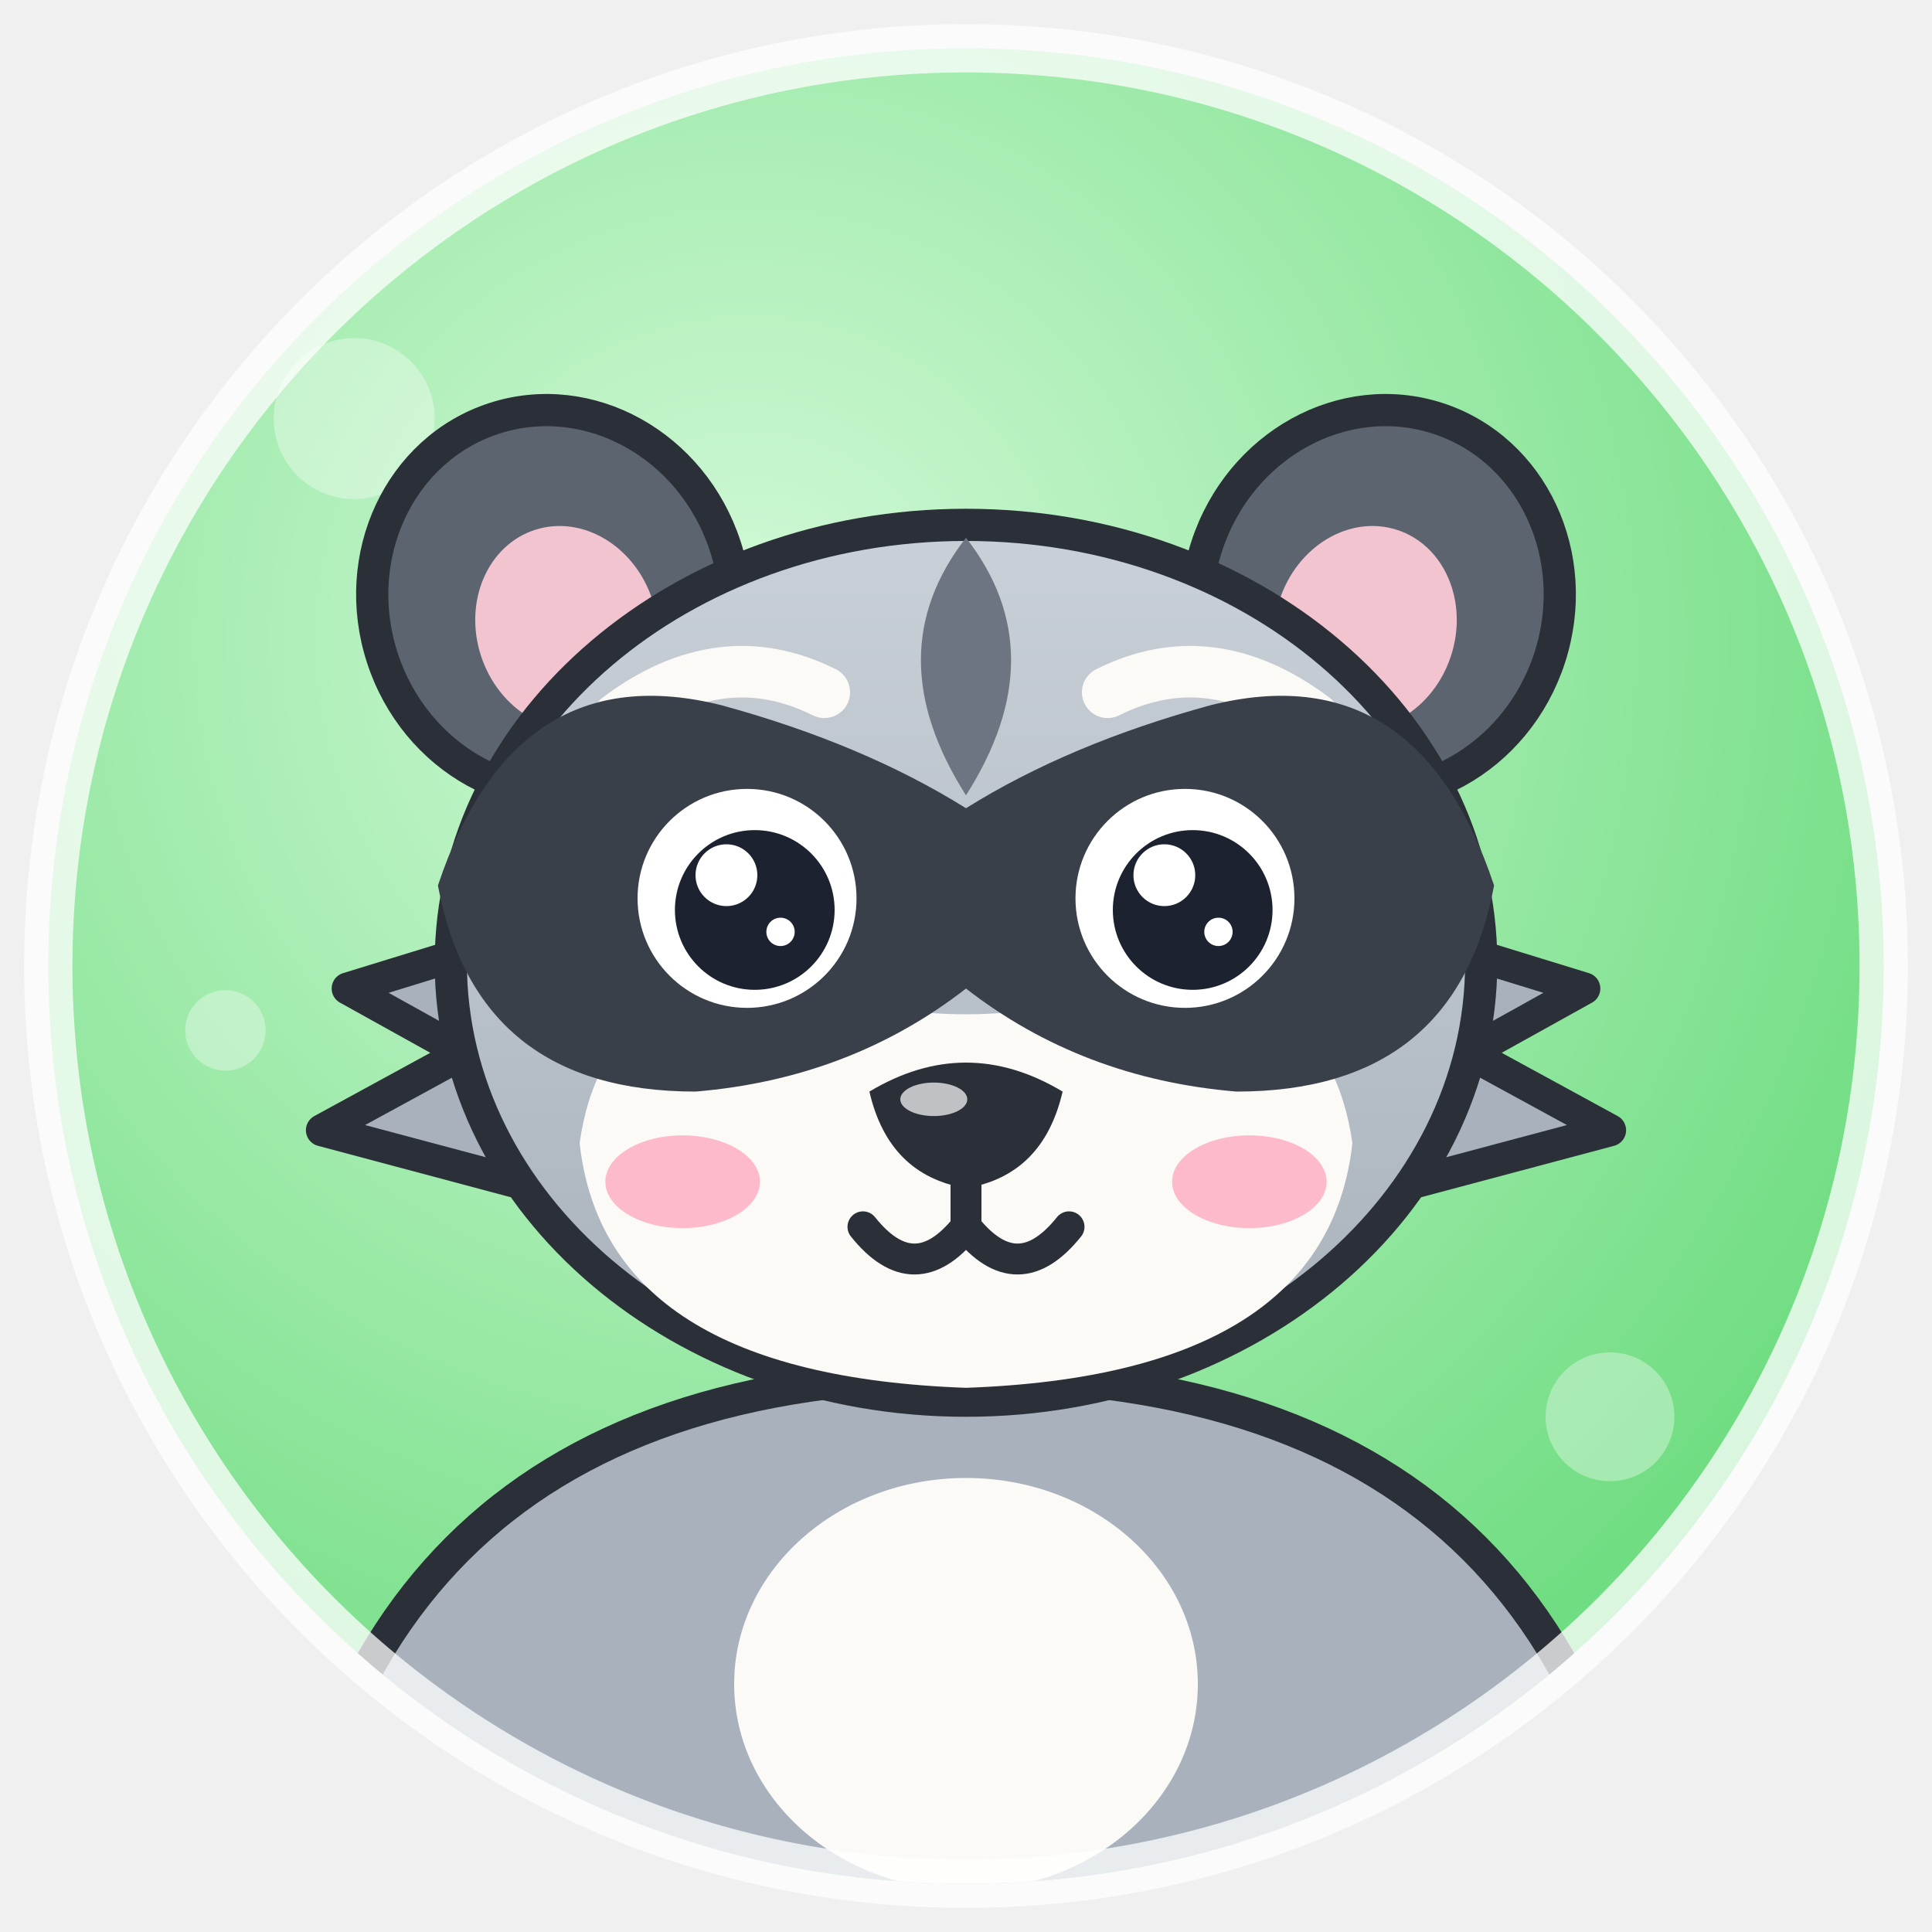
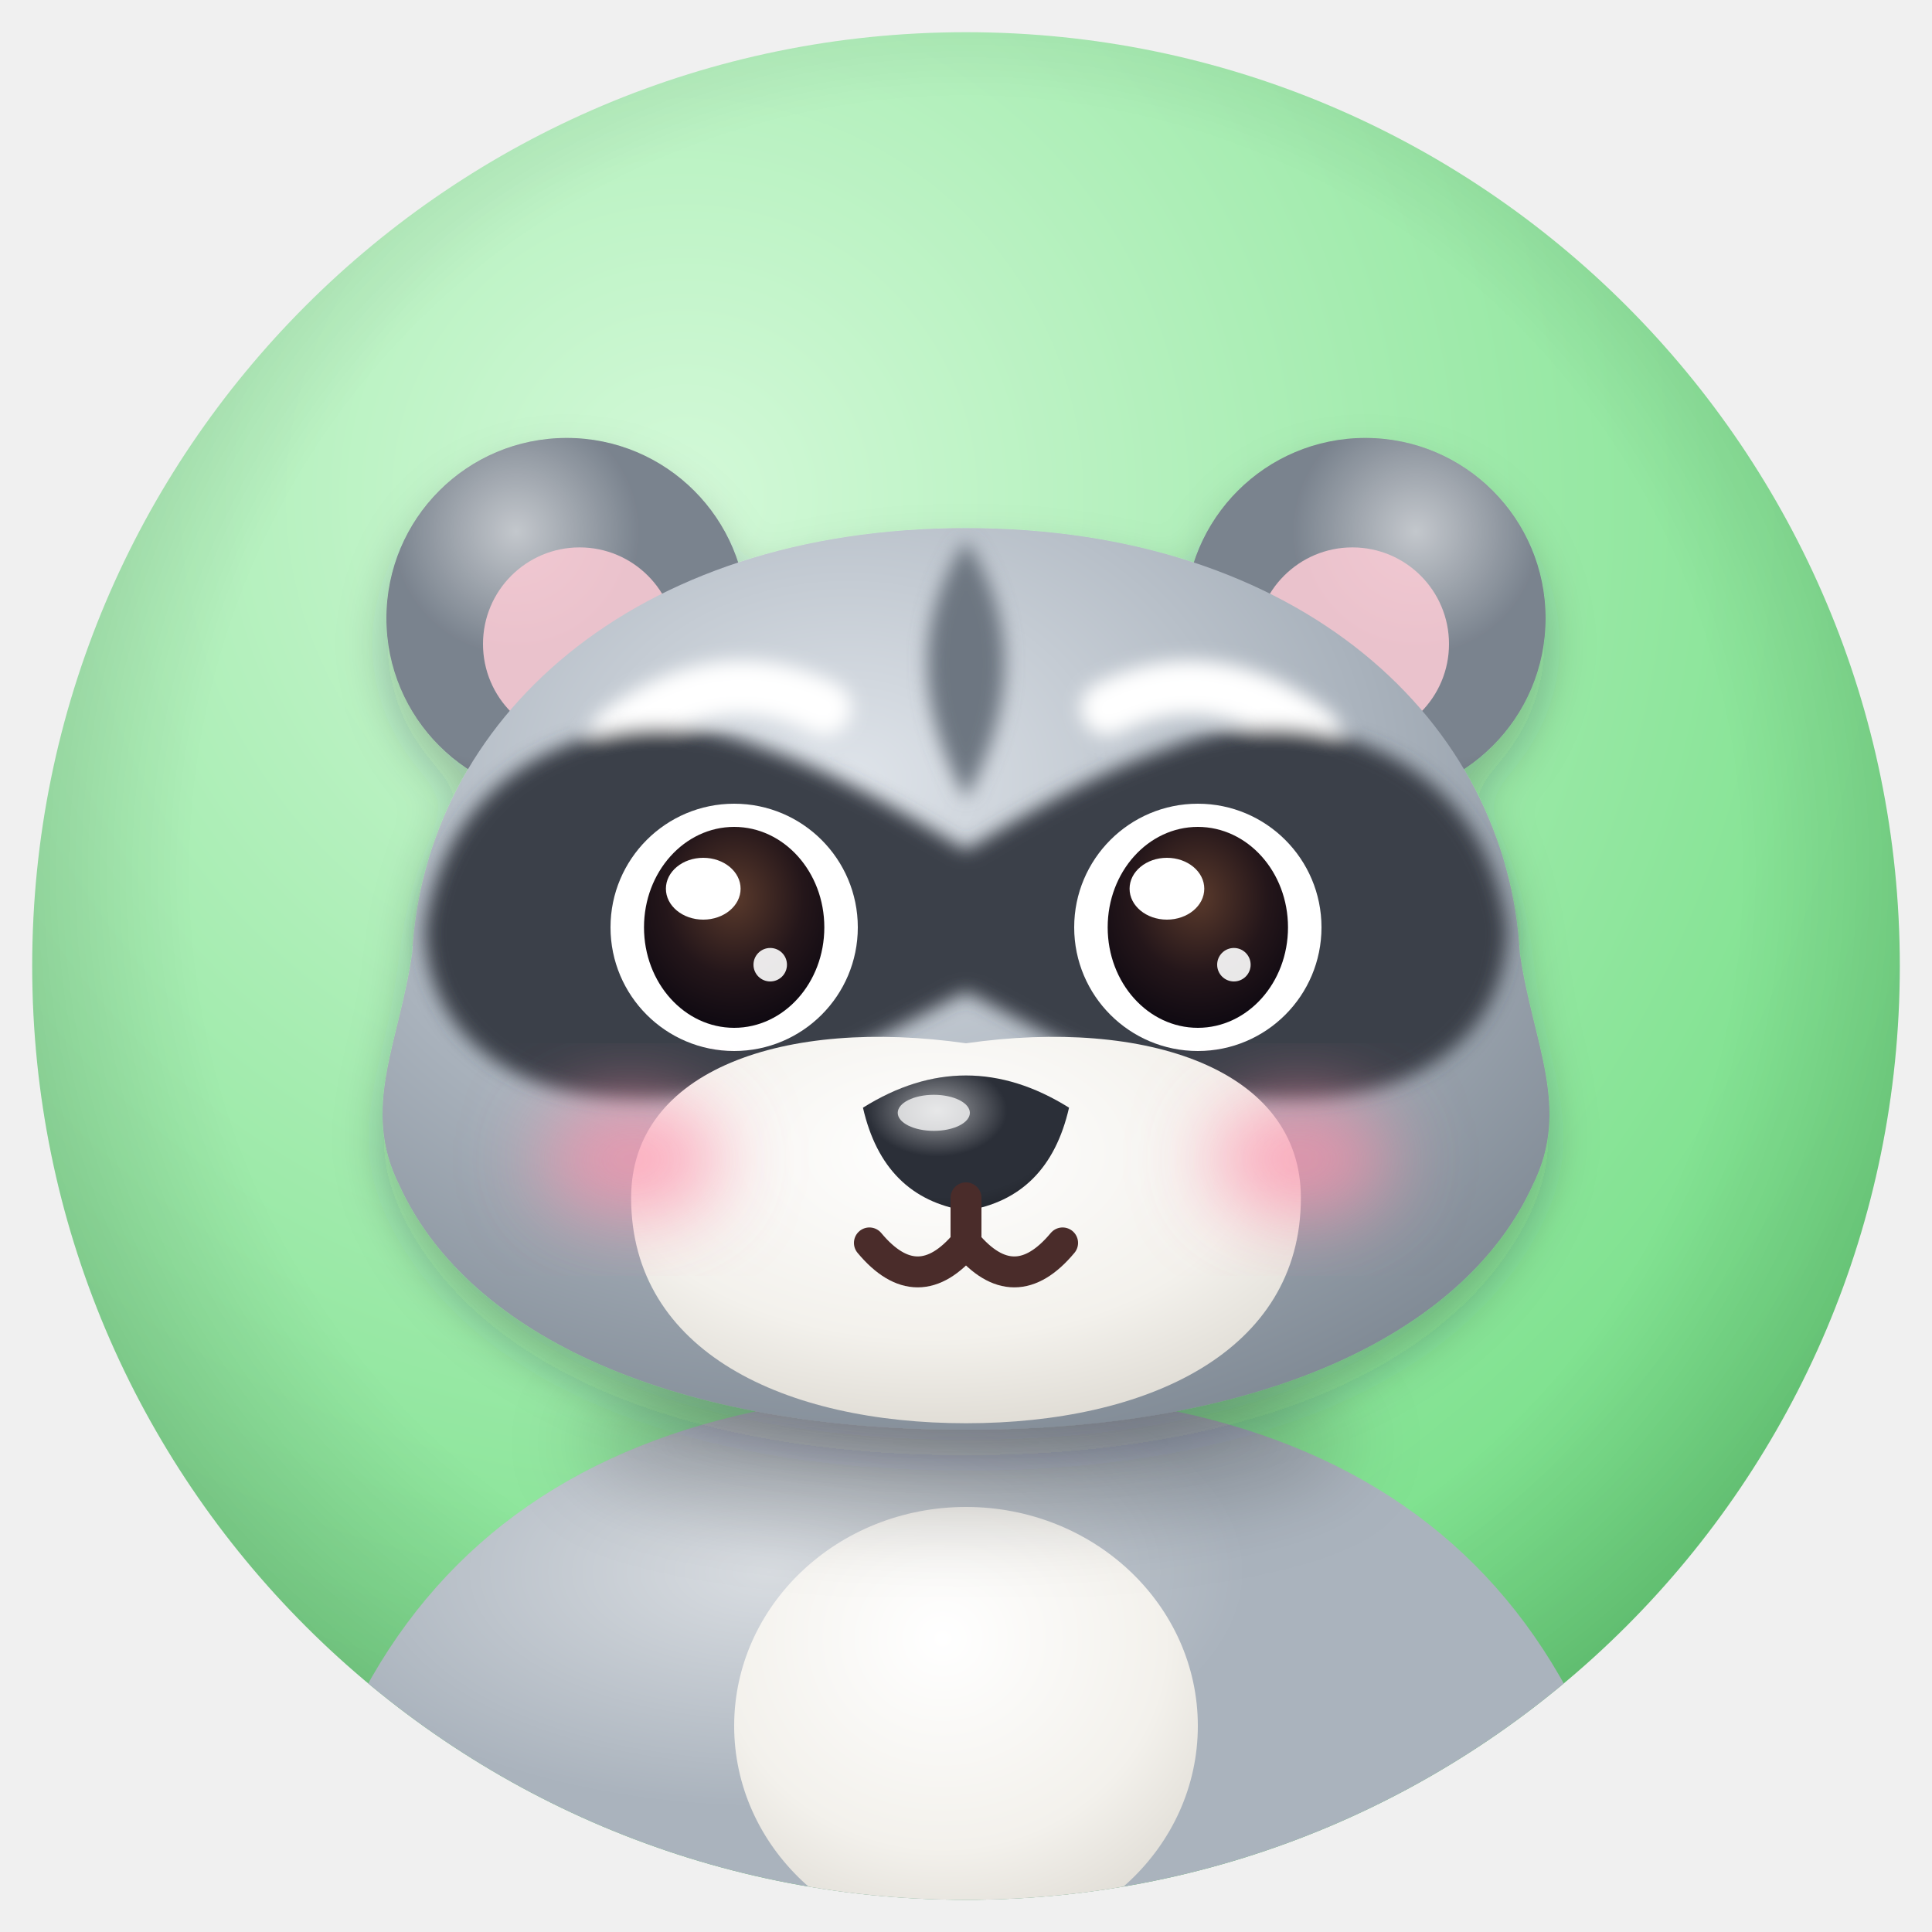
- <svg xmlns="http://www.w3.org/2000/svg" viewBox="0 0 120 120" width="512" height="512" role="img" aria-label="Classic" class="raccoon-avatar">
+ <svg xmlns="http://www.w3.org/2000/svg" viewBox="0 0 120 120" width="512" height="512" role="img" aria-label="Raccoon" class="raccoon-avatar">
  <defs>
-     <radialGradient id="rc_R_0_-bg" cx="0.38" cy="0.32" r="0.75">
+     <radialGradient id="rc_R_0_-sheen" cx="0.36" cy="0.26" r="0.85">
+       <stop offset="0" stop-color="#fff" stop-opacity="0.55" />
+       <stop offset="0.4" stop-color="#fff" stop-opacity="0" />
+       <stop offset="0.75" stop-color="#000" stop-opacity="0" />
+       <stop offset="1" stop-color="#000" stop-opacity="0.26" />
+     </radialGradient>
+     <radialGradient id="rc_R_0_-fur" cx="0.4" cy="0.28" r="0.8">
+       <stop offset="0" stop-color="#dfe4ea" />
+       <stop offset="0.55" stop-color="#aab3bd" />
+       <stop offset="1" stop-color="#7d8792" />
+     </radialGradient>
+     <radialGradient id="rc_R_0_-muzzle" cx="0.45" cy="0.3" r="0.8">
+       <stop offset="0" stop-color="#ffffff" />
+       <stop offset="0.6" stop-color="#f3f1ec" />
+       <stop offset="1" stop-color="#d9d5cd" />
+     </radialGradient>
+     <radialGradient id="rc_R_0_-eye" cx="0.5" cy="0.35" r="0.7">
+       <stop offset="0" stop-color="#5a3a2c" />
+       <stop offset="0.55" stop-color="#24161a" />
+       <stop offset="1" stop-color="#0b0710" />
+     </radialGradient>
+     <linearGradient id="rc_R_0_-gold" x1="0" y1="0" x2="0" y2="1">
+       <stop offset="0" stop-color="#fff3a3" />
+       <stop offset="0.5" stop-color="#fcc419" />
+       <stop offset="1" stop-color="#e67700" />
+     </linearGradient>
+     <filter id="rc_R_0_-soft" x="-10%" y="-10%" width="120%" height="120%">
+       <feGaussianBlur stdDeviation="0.7" />
+     </filter>
+     <filter id="rc_R_0_-blur" x="-50%" y="-50%" width="200%" height="200%">
+       <feGaussianBlur stdDeviation="3" />
+     </filter>
+     <filter id="rc_R_0_-drop" x="-20%" y="-20%" width="140%" height="150%">
+       <feDropShadow dx="0" dy="2" stdDeviation="1.8" flood-color="#1b1530" flood-opacity="0.25" />
+     </filter>
+   </defs>
+   <defs>
+     <radialGradient id="rc_R_0_-bg" cx="0.35" cy="0.25" r="0.85">
      <stop offset="0" stop-color="#d3f9d8" />
      <stop offset="1" stop-color="#69db7c" />
    </radialGradient>
+     <radialGradient id="rc_R_0_-vignette" cx="0.5" cy="0.45" r="0.55">
+       <stop offset="0.75" stop-color="#000" stop-opacity="0" />
+       <stop offset="1" stop-color="#000" stop-opacity="0.16" />
+     </radialGradient>
    <clipPath id="rc_R_0_-clip">
-       <circle cx="60" cy="60" r="57" />
+       <circle cx="60" cy="60" r="58" />
    </clipPath>
  </defs>
  <g clip-path="url(#rc_R_0_-clip)">
-     <circle cx="60" cy="60" r="57" fill="url(#rc_R_0_-bg)" />
-     <g fill="#fff" opacity="0.35">
-       <circle cx="22" cy="26" r="5" />
-       <circle cx="100" cy="88" r="4" />
-       <circle cx="14" cy="64" r="2.5" />
-     </g>
-     <g transform="translate(12 7) scale(0.8)">
-       <g stroke="#2b2f38" stroke-width="2.5" stroke-linejoin="round">
-         <path d="M6 152 q2 -54 54 -54 q52 0 54 54z" fill="#a9b2bc" />
-         <ellipse cx="60" cy="122" rx="18" ry="16" fill="#fbfaf7" stroke="none" />
+     <circle cx="60" cy="60" r="58" fill="url(#rc_R_0_-bg)" />
+     <circle cx="60" cy="60" r="58" fill="url(#rc_R_0_-vignette)" />
+     <g transform="translate(12 8) scale(0.8)">
+       <g>
+         <path fill="#aab3bd" d="M6 152 q2 -54 54 -54 q52 0 54 54z" />
+         <path fill="url(#rc_R_0_-sheen)" d="M6 152 q2 -54 54 -54 q52 0 54 54z" />
+         <ellipse cx="60" cy="124" rx="18" ry="17" fill="url(#rc_R_0_-muzzle)" />
      </g>
+       <ellipse cx="60" cy="102" rx="30" ry="6" fill="#000" opacity="0.18" filter="url(#rc_R_0_-blur)" />
    </g>
  </g>
-   <circle cx="60" cy="60" r="57" fill="none" stroke="#fff" stroke-opacity="0.75" stroke-width="3" />
-   <g transform="translate(12 7) scale(0.8)">
+   <g transform="translate(12 8) scale(0.8)">
    <g>
-       <defs>
-         <linearGradient id="rc_R_9_-fur" x1="0" y1="0" x2="0" y2="1">
-           <stop offset="0" stop-color="#c9d0d7" />
-           <stop offset="1" stop-color="#a9b2bc" />
-         </linearGradient>
-         <linearGradient id="rc_R_9_-gold" x1="0" y1="0" x2="0" y2="1">
-           <stop offset="0" stop-color="#ffe066" />
-           <stop offset="1" stop-color="#f59f00" />
-         </linearGradient>
-       </defs>
-       <g stroke="#2b2f38" stroke-width="2.5">
-         <ellipse cx="28" cy="38" rx="14" ry="15" fill="#5c6470" transform="rotate(-18 28 38)" />
-         <ellipse cx="92" cy="38" rx="14" ry="15" fill="#5c6470" transform="rotate(18 92 38)" />
+       <g filter="url(#rc_R_0_-drop)">
+         <circle fill="#7a838e" cx="29" cy="38" r="14" />
+         <circle fill="url(#rc_R_0_-sheen)" cx="29" cy="38" r="14" />
+         <circle cx="30" cy="40" r="7.5" fill="#f6c9d3" opacity="0.9" />
+         <g transform="translate(120 0) scale(-1 1)">
+           <circle fill="#7a838e" cx="29" cy="38" r="14" />
+           <circle fill="url(#rc_R_0_-sheen)" cx="29" cy="38" r="14" />
+           <circle cx="30" cy="40" r="7.5" fill="#f6c9d3" opacity="0.9" />
+         </g>
+         <path d="M60 31 C86 31 102 46 103 64 C104 71 107 76 104 82 C99 93 84 101 60 101 C36 101 21 93 16 82 C13 76 16 71 17 64 C18 46 34 31 60 31Z" fill="url(#rc_R_0_-fur)" />
      </g>
-       <ellipse cx="29" cy="40" rx="7" ry="8" fill="#f1c4cf" transform="rotate(-18 29 40)" />
-       <ellipse cx="91" cy="40" rx="7" ry="8" fill="#f1c4cf" transform="rotate(18 91 40)" />
-       <path d="M25 64 l-13 4 l9 5 l-11 6 l15 4z M95 64 l13 4 l-9 5 l11 6 l-15 4z" fill="#a9b2bc" stroke="#2b2f38" stroke-width="2.5" stroke-linejoin="round" />
-       <ellipse cx="60" cy="66" rx="40" ry="34" fill="url(#rc_R_9_-fur)" stroke="#2b2f38" stroke-width="2.5" />
-       <path d="M60 33 q-7 9 0 20 q7 -11 0 -20z" fill="#6c7581" />
-       <path d="M30 80 q2 -14 18 -12 q12 4 24 0 q16 -2 18 12 q-2 18 -30 19 q-28 -1 -30 -19z" fill="#fbfaf7" />
-       <path d="M33 47 q8 -6 16 -2 M87 47 q-8 -6 -16 -2" stroke="#fbfaf7" stroke-width="4" fill="none" stroke-linecap="round" />
-       <path d="M19 60 q6 -18 22 -14 q11 3 19 8 q8 -5 19 -8 q16 -4 22 14 q-3 16 -20 16 q-12 -1 -21 -8 q-9 7 -21 8 q-17 0 -20 -16z" fill="#3a404a" />
+       <g filter="url(#rc_R_0_-soft)">
+         <path d="M60 32 q-6 9 0 20 q6 -11 0 -20z" fill="#6d7681" />
+         <path d="M33 47 q8 -6 16 -2 M87 47 q-8 -6 -16 -2" stroke="#fff" stroke-width="4.2" fill="none" stroke-linecap="round" />
+         <path d="M18 62 C20 48 34 44 44 48 C50 50 55 53 60 56 C65 53 70 50 76 48 C86 44 100 48 102 62 C102 72 92 77 80 75 C72 74 66 70 60 67 C54 70 48 74 40 75 C28 77 18 72 18 62Z" fill="#3a404a" />
+       </g>
+       <path d="M34 83 C34 73 46 69 60 71 C74 69 86 73 86 83 C86 95 74 100.5 60 100.5 C46 100.5 34 95 34 83Z" fill="url(#rc_R_0_-muzzle)" />
      <g>
-         <circle cx="43" cy="61" r="8.5" fill="#fff" />
-         <circle cx="43.6" cy="61.9" r="6.2" fill="#1d2230" />
-         <circle cx="41.4" cy="59.2" r="2.4" fill="#fff" />
-         <circle cx="45.6" cy="63.6" r="1.1" fill="#fff" />
+         <circle cx="42" cy="62" r="9.6" fill="#fff" />
+         <ellipse cx="42" cy="62" rx="7" ry="7.8" fill="url(#rc_R_0_-eye)" />
+         <ellipse cx="39.6" cy="59" rx="2.9" ry="2.4" fill="#fff" />
+         <circle cx="44.8" cy="64.9" r="1.3" fill="#fff" opacity="0.9" />
      </g>
      <g>
-         <circle cx="77" cy="61" r="8.5" fill="#fff" />
-         <circle cx="77.6" cy="61.9" r="6.2" fill="#1d2230" />
-         <circle cx="75.4" cy="59.2" r="2.4" fill="#fff" />
-         <circle cx="79.6" cy="63.6" r="1.1" fill="#fff" />
+         <circle cx="78" cy="62" r="9.6" fill="#fff" />
+         <ellipse cx="78" cy="62" rx="7" ry="7.8" fill="url(#rc_R_0_-eye)" />
+         <ellipse cx="75.6" cy="59" rx="2.9" ry="2.4" fill="#fff" />
+         <circle cx="80.8" cy="64.9" r="1.3" fill="#fff" opacity="0.9" />
      </g>
-       <ellipse cx="38" cy="83" rx="6" ry="3.6" fill="#ff8fab" opacity="0.6" />
-       <ellipse cx="82" cy="83" rx="6" ry="3.6" fill="#ff8fab" opacity="0.6" />
-       <path d="M52.5 76 q7.5 -4.5 15 0 q-1.5 6.5 -7.5 7.5 q-6 -1 -7.5 -7.5z" fill="#2b2f38" />
-       <ellipse cx="57.5" cy="76.6" rx="2.6" ry="1.3" fill="#fff" opacity="0.7" />
-       <path d="M60 83 v3 M52 86.5 q4 5 8 0 q4 5 8 0" stroke="#2b2f38" stroke-width="2.4" fill="none" stroke-linecap="round" stroke-linejoin="round" />
+       <g filter="url(#rc_R_0_-blur)" opacity="0.75">
+         <ellipse cx="34" cy="80" rx="7" ry="4.5" fill="#ff8fab" />
+         <ellipse cx="86" cy="80" rx="7" ry="4.5" fill="#ff8fab" />
+       </g>
+       <path fill="#2b2f38" d="M52 76 q8 -5 16 0 q-1.6 7 -8 8 q-6.4 -1 -8 -8z" />
+       <path fill="url(#rc_R_0_-sheen)" d="M52 76 q8 -5 16 0 q-1.6 7 -8 8 q-6.4 -1 -8 -8z" />
+       <ellipse cx="57.5" cy="76.4" rx="2.8" ry="1.4" fill="#fff" opacity="0.75" />
+       <path d="M60 83 v3 M52.5 86.5 q3.75 4.5 7.5 0 q3.75 4.5 7.5 0" stroke="#4a2c2a" stroke-width="2.4" fill="none" stroke-linecap="round" stroke-linejoin="round" />
    </g>
  </g>
</svg>
